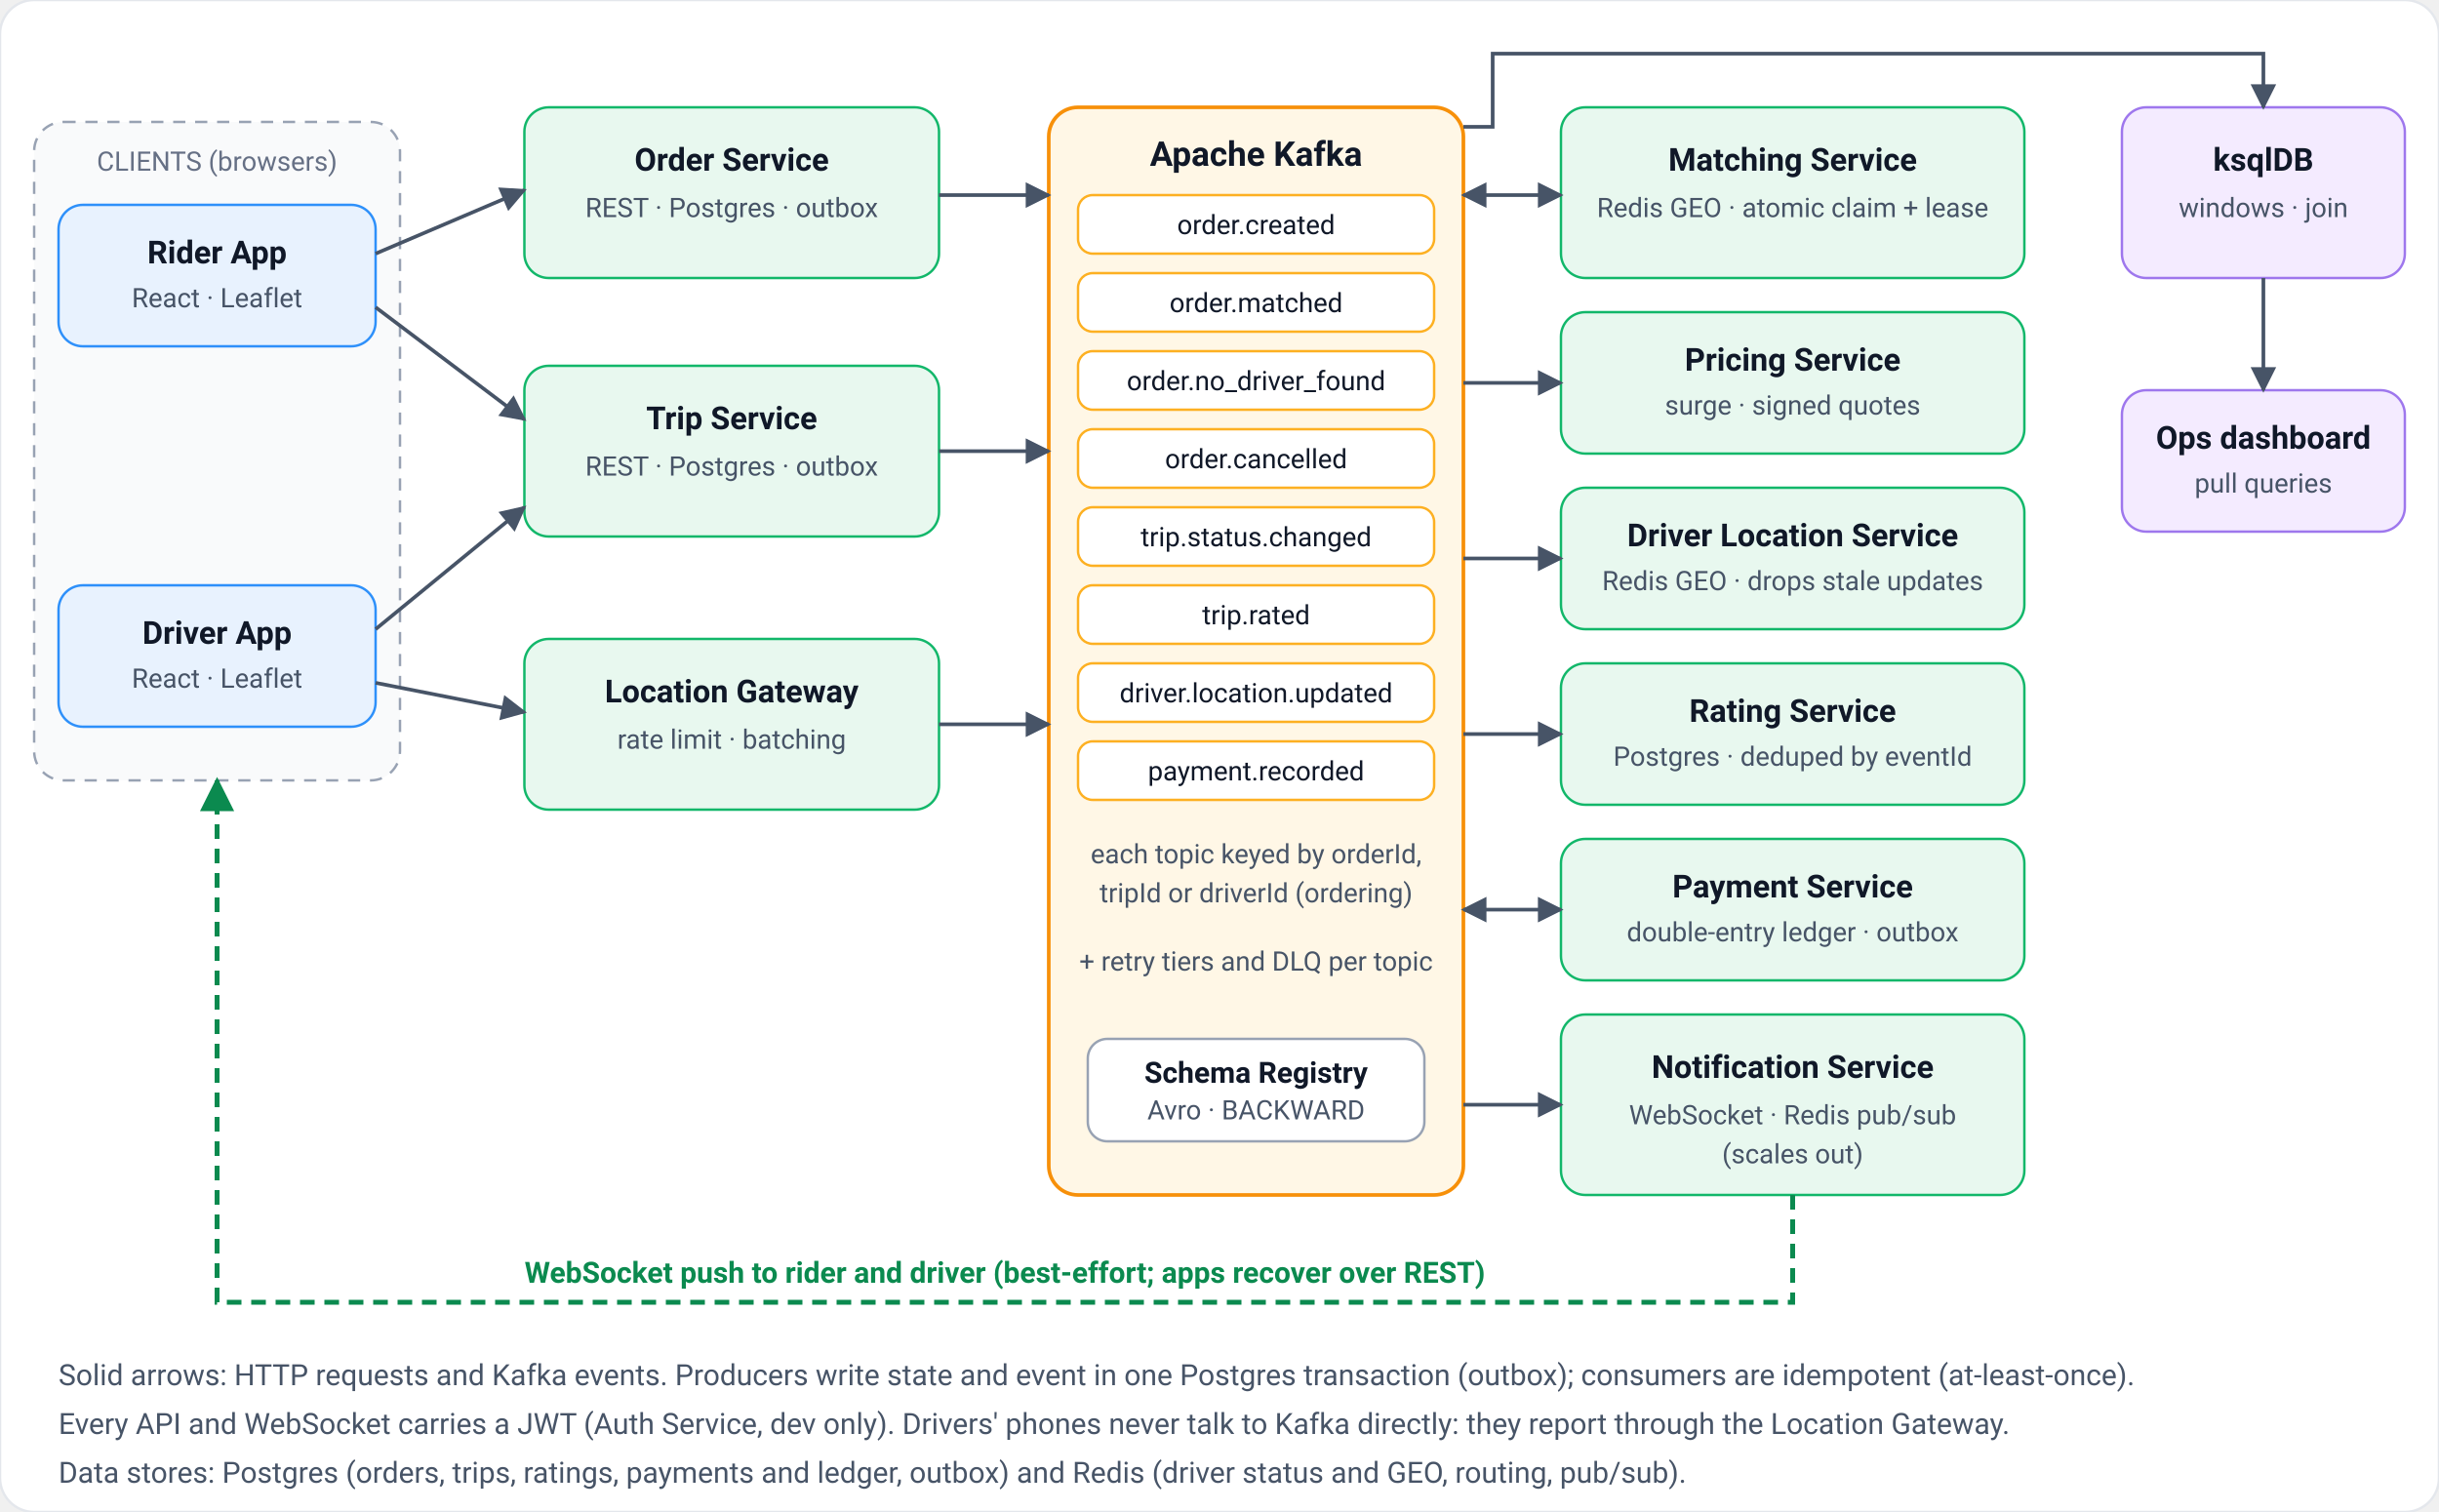
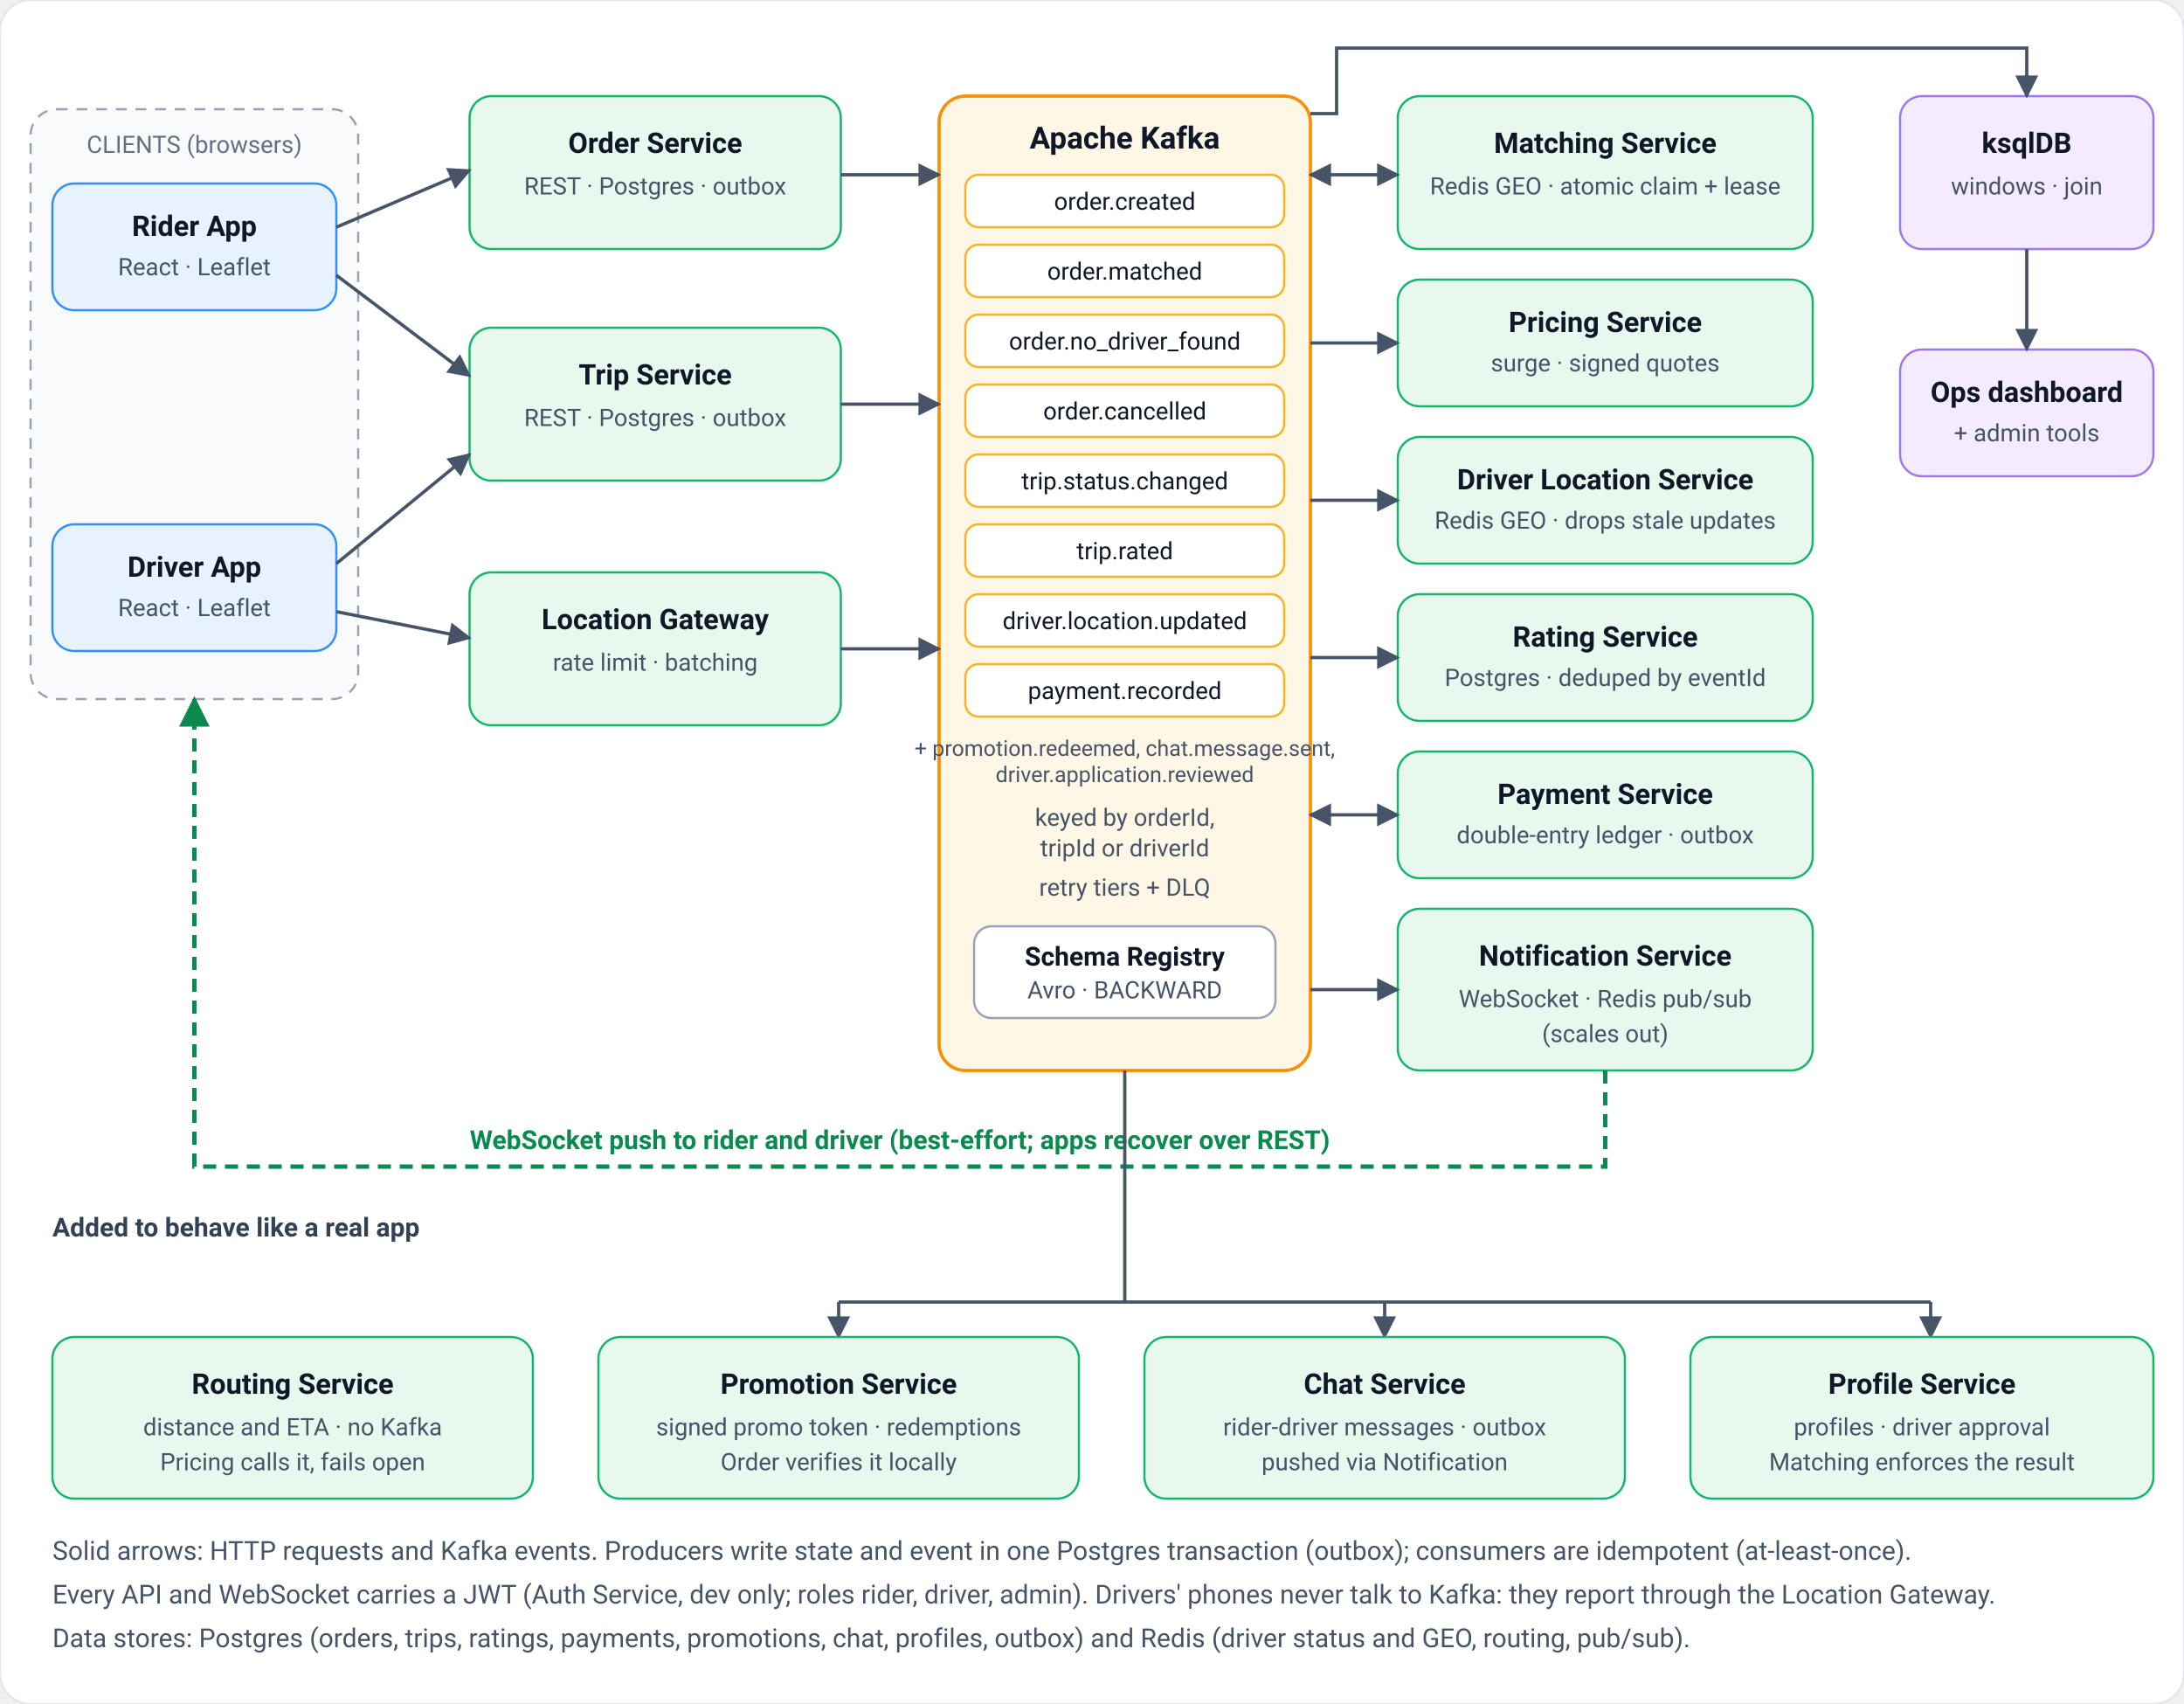
- <svg xmlns="http://www.w3.org/2000/svg" viewBox="0 0 1000 620" role="img" aria-labelledby="t d" font-family="-apple-system, BlinkMacSystemFont, 'Segoe UI', Roboto, sans-serif">
+ <svg xmlns="http://www.w3.org/2000/svg" viewBox="0 0 1000 780" role="img" aria-labelledby="t d" font-family="-apple-system, BlinkMacSystemFont, 'Segoe UI', Roboto, sans-serif">
  <defs>
    <marker id="a" viewBox="0 0 10 10" refX="9" refY="5" markerWidth="7" markerHeight="7" orient="auto-start-reverse">
      <path d="M0 0 L10 5 L0 10 z" fill="#475467" />
    </marker>
    <marker id="w" viewBox="0 0 10 10" refX="9" refY="5" markerWidth="7" markerHeight="7" orient="auto-start-reverse">
      <path d="M0 0 L10 5 L0 10 z" fill="#0b8a4f" />
    </marker>
  </defs>
-   <rect width="1000" height="620" rx="14" fill="#ffffff" stroke="#e4e7ec" />
+   <rect width="1000" height="780" rx="14" fill="#ffffff" stroke="#e4e7ec" />
  <rect x="14" y="50" width="150" height="270" rx="12" fill="#f9fafb" stroke="#98a2b3" stroke-dasharray="5 4" />
  <text x="89" y="70" text-anchor="middle" font-size="11" fill="#667085">CLIENTS (browsers)</text>
  <rect x="24" y="84" width="130" height="58" rx="10" fill="#e8f2fe" stroke="#2e90fa" />
  <text x="89" y="108" text-anchor="middle" font-size="13" font-weight="600" fill="#101828">Rider App</text>
  <text x="89" y="126" text-anchor="middle" font-size="11" fill="#475467">React · Leaflet</text>
  <rect x="24" y="240" width="130" height="58" rx="10" fill="#e8f2fe" stroke="#2e90fa" />
  <text x="89" y="264" text-anchor="middle" font-size="13" font-weight="600" fill="#101828">Driver App</text>
  <text x="89" y="282" text-anchor="middle" font-size="11" fill="#475467">React · Leaflet</text>
  <rect x="215" y="44" width="170" height="70" rx="10" fill="#e8f8ef" stroke="#12b76a" />
  <text x="300" y="70" text-anchor="middle" font-size="13" font-weight="600" fill="#101828">Order Service</text>
  <text x="300" y="89" text-anchor="middle" font-size="11" fill="#475467">REST · Postgres · outbox</text>
  <rect x="215" y="150" width="170" height="70" rx="10" fill="#e8f8ef" stroke="#12b76a" />
  <text x="300" y="176" text-anchor="middle" font-size="13" font-weight="600" fill="#101828">Trip Service</text>
  <text x="300" y="195" text-anchor="middle" font-size="11" fill="#475467">REST · Postgres · outbox</text>
  <rect x="215" y="262" width="170" height="70" rx="10" fill="#e8f8ef" stroke="#12b76a" />
  <text x="300" y="288" text-anchor="middle" font-size="13" font-weight="600" fill="#101828">Location Gateway</text>
  <text x="300" y="307" text-anchor="middle" font-size="11" fill="#475467">rate limit · batching</text>
  <rect x="430" y="44" width="170" height="446" rx="12" fill="#fff7e6" stroke="#f79009" stroke-width="1.5" />
  <text x="515" y="68" text-anchor="middle" font-size="14" font-weight="700" fill="#101828">Apache Kafka</text>
  <g font-size="11" fill="#101828" text-anchor="middle">
    <rect x="442" y="80" width="146" height="24" rx="6" fill="#ffffff" stroke="#fdb022" />
    <text x="515" y="96">order.created</text>
    <rect x="442" y="112" width="146" height="24" rx="6" fill="#ffffff" stroke="#fdb022" />
    <text x="515" y="128">order.matched</text>
    <rect x="442" y="144" width="146" height="24" rx="6" fill="#ffffff" stroke="#fdb022" />
    <text x="515" y="160">order.no_driver_found</text>
    <rect x="442" y="176" width="146" height="24" rx="6" fill="#ffffff" stroke="#fdb022" />
    <text x="515" y="192">order.cancelled</text>
    <rect x="442" y="208" width="146" height="24" rx="6" fill="#ffffff" stroke="#fdb022" />
    <text x="515" y="224">trip.status.changed</text>
    <rect x="442" y="240" width="146" height="24" rx="6" fill="#ffffff" stroke="#fdb022" />
    <text x="515" y="256">trip.rated</text>
    <rect x="442" y="272" width="146" height="24" rx="6" fill="#ffffff" stroke="#fdb022" />
    <text x="515" y="288">driver.location.updated</text>
    <rect x="442" y="304" width="146" height="24" rx="6" fill="#ffffff" stroke="#fdb022" />
    <text x="515" y="320">payment.recorded</text>
  </g>
-   <text x="515" y="354" text-anchor="middle" font-size="11" fill="#475467">each topic keyed by orderId,</text>
-   <text x="515" y="370" text-anchor="middle" font-size="11" fill="#475467">tripId or driverId (ordering)</text>
-   <text x="515" y="398" text-anchor="middle" font-size="11" fill="#475467">+ retry tiers and DLQ per topic</text>
-   <rect x="446" y="426" width="138" height="42" rx="8" fill="#ffffff" stroke="#98a2b3" />
-   <text x="515" y="444" text-anchor="middle" font-size="12" font-weight="600" fill="#101828">Schema Registry</text>
-   <text x="515" y="459" text-anchor="middle" font-size="11" fill="#475467">Avro · BACKWARD</text>
+   <text x="515" y="346" text-anchor="middle" font-size="10" fill="#475467">+ promotion.redeemed, chat.message.sent,</text>
+   <text x="515" y="358" text-anchor="middle" font-size="10" fill="#475467">driver.application.reviewed</text>
+   <text x="515" y="378" text-anchor="middle" font-size="11" fill="#475467">keyed by orderId,</text>
+   <text x="515" y="392" text-anchor="middle" font-size="11" fill="#475467">tripId or driverId</text>
+   <text x="515" y="410" text-anchor="middle" font-size="11" fill="#475467">retry tiers + DLQ</text>
+   <rect x="446" y="424" width="138" height="42" rx="8" fill="#ffffff" stroke="#98a2b3" />
+   <text x="515" y="442" text-anchor="middle" font-size="12" font-weight="600" fill="#101828">Schema Registry</text>
+   <text x="515" y="457" text-anchor="middle" font-size="11" fill="#475467">Avro · BACKWARD</text>
  <rect x="640" y="44" width="190" height="70" rx="10" fill="#e8f8ef" stroke="#12b76a" />
  <text x="735" y="70" text-anchor="middle" font-size="13" font-weight="600" fill="#101828">Matching Service</text>
  <text x="735" y="89" text-anchor="middle" font-size="11" fill="#475467">Redis GEO · atomic claim + lease</text>
  <rect x="640" y="128" width="190" height="58" rx="10" fill="#e8f8ef" stroke="#12b76a" />
  <text x="735" y="152" text-anchor="middle" font-size="13" font-weight="600" fill="#101828">Pricing Service</text>
  <text x="735" y="170" text-anchor="middle" font-size="11" fill="#475467">surge · signed quotes</text>
  <rect x="640" y="200" width="190" height="58" rx="10" fill="#e8f8ef" stroke="#12b76a" />
  <text x="735" y="224" text-anchor="middle" font-size="13" font-weight="600" fill="#101828">Driver Location Service</text>
  <text x="735" y="242" text-anchor="middle" font-size="11" fill="#475467">Redis GEO · drops stale updates</text>
  <rect x="640" y="272" width="190" height="58" rx="10" fill="#e8f8ef" stroke="#12b76a" />
  <text x="735" y="296" text-anchor="middle" font-size="13" font-weight="600" fill="#101828">Rating Service</text>
  <text x="735" y="314" text-anchor="middle" font-size="11" fill="#475467">Postgres · deduped by eventId</text>
  <rect x="640" y="344" width="190" height="58" rx="10" fill="#e8f8ef" stroke="#12b76a" />
  <text x="735" y="368" text-anchor="middle" font-size="13" font-weight="600" fill="#101828">Payment Service</text>
  <text x="735" y="386" text-anchor="middle" font-size="11" fill="#475467">double-entry ledger · outbox</text>
  <rect x="640" y="416" width="190" height="74" rx="10" fill="#e8f8ef" stroke="#12b76a" />
  <text x="735" y="442" text-anchor="middle" font-size="13" font-weight="600" fill="#101828">Notification Service</text>
  <text x="735" y="461" text-anchor="middle" font-size="11" fill="#475467">WebSocket · Redis pub/sub</text>
  <text x="735" y="477" text-anchor="middle" font-size="11" fill="#475467">(scales out)</text>
  <rect x="870" y="44" width="116" height="70" rx="10" fill="#f4ebff" stroke="#9e77ed" />
  <text x="928" y="70" text-anchor="middle" font-size="13" font-weight="600" fill="#101828">ksqlDB</text>
  <text x="928" y="89" text-anchor="middle" font-size="11" fill="#475467">windows · join</text>
  <rect x="870" y="160" width="116" height="58" rx="10" fill="#f4ebff" stroke="#9e77ed" />
  <text x="928" y="184" text-anchor="middle" font-size="13" font-weight="600" fill="#101828">Ops dashboard</text>
-   <text x="928" y="202" text-anchor="middle" font-size="11" fill="#475467">pull queries</text>
+   <text x="928" y="202" text-anchor="middle" font-size="11" fill="#475467">+ admin tools</text>
  <g stroke="#475467" stroke-width="1.5" fill="none" marker-end="url(#a)">
    <path d="M154 104 L215 78" />
    <path d="M154 126 L215 172" />
    <path d="M154 258 L215 208" />
    <path d="M154 280 L215 292" />
    <path d="M385 80 L430 80" />
    <path d="M385 185 L430 185" />
    <path d="M385 297 L430 297" />
    <path d="M600 157 L640 157" />
    <path d="M600 229 L640 229" />
    <path d="M600 301 L640 301" />
    <path d="M600 453 L640 453" />
    <path d="M928 114 L928 160" />
    <path d="M600 52 L612 52 L612 22 L928 22 L928 44" />
  </g>
  <path d="M600 80 L640 80" stroke="#475467" stroke-width="1.5" fill="none" marker-start="url(#a)" marker-end="url(#a)" />
  <path d="M600 373 L640 373" stroke="#475467" stroke-width="1.5" fill="none" marker-start="url(#a)" marker-end="url(#a)" />
  <path d="M735 490 L735 534 L89 534 L89 320" stroke="#0b8a4f" stroke-width="2" stroke-dasharray="6 4" fill="none" marker-end="url(#w)" />
  <text x="412" y="526" text-anchor="middle" font-size="12" font-weight="600" fill="#0b8a4f">WebSocket push to rider and driver (best-effort; apps recover over REST)</text>
-   <text x="24" y="568" font-size="12" fill="#475467">Solid arrows: HTTP requests and Kafka events. Producers write state and event in one Postgres transaction (outbox); consumers are idempotent (at-least-once).</text>
-   <text x="24" y="588" font-size="12" fill="#475467">Every API and WebSocket carries a JWT (Auth Service, dev only). Drivers' phones never talk to Kafka directly: they report through the Location Gateway.</text>
-   <text x="24" y="608" font-size="12" fill="#475467">Data stores: Postgres (orders, trips, ratings, payments and ledger, outbox) and Redis (driver status and GEO, routing, pub/sub).</text>
+   <text x="24" y="566" font-size="12" font-weight="600" fill="#344054">Added to behave like a real app</text>
+   <path d="M515 490 L515 596 M384 596 L884 596" stroke="#475467" stroke-width="1.5" fill="none" />
+   <g stroke="#475467" stroke-width="1.5" fill="none" marker-end="url(#a)">
+     <path d="M384 596 L384 612" />
+     <path d="M634 596 L634 612" />
+     <path d="M884 596 L884 612" />
+   </g>
+   <rect x="24" y="612" width="220" height="74" rx="10" fill="#e8f8ef" stroke="#12b76a" />
+   <text x="134" y="638" text-anchor="middle" font-size="13" font-weight="600" fill="#101828">Routing Service</text>
+   <text x="134" y="657" text-anchor="middle" font-size="11" fill="#475467">distance and ETA · no Kafka</text>
+   <text x="134" y="673" text-anchor="middle" font-size="11" fill="#475467">Pricing calls it, fails open</text>
+   <rect x="274" y="612" width="220" height="74" rx="10" fill="#e8f8ef" stroke="#12b76a" />
+   <text x="384" y="638" text-anchor="middle" font-size="13" font-weight="600" fill="#101828">Promotion Service</text>
+   <text x="384" y="657" text-anchor="middle" font-size="11" fill="#475467">signed promo token · redemptions</text>
+   <text x="384" y="673" text-anchor="middle" font-size="11" fill="#475467">Order verifies it locally</text>
+   <rect x="524" y="612" width="220" height="74" rx="10" fill="#e8f8ef" stroke="#12b76a" />
+   <text x="634" y="638" text-anchor="middle" font-size="13" font-weight="600" fill="#101828">Chat Service</text>
+   <text x="634" y="657" text-anchor="middle" font-size="11" fill="#475467">rider-driver messages · outbox</text>
+   <text x="634" y="673" text-anchor="middle" font-size="11" fill="#475467">pushed via Notification</text>
+   <rect x="774" y="612" width="212" height="74" rx="10" fill="#e8f8ef" stroke="#12b76a" />
+   <text x="880" y="638" text-anchor="middle" font-size="13" font-weight="600" fill="#101828">Profile Service</text>
+   <text x="880" y="657" text-anchor="middle" font-size="11" fill="#475467">profiles · driver approval</text>
+   <text x="880" y="673" text-anchor="middle" font-size="11" fill="#475467">Matching enforces the result</text>
+   <text x="24" y="714" font-size="12" fill="#475467">Solid arrows: HTTP requests and Kafka events. Producers write state and event in one Postgres transaction (outbox); consumers are idempotent (at-least-once).</text>
+   <text x="24" y="734" font-size="12" fill="#475467">Every API and WebSocket carries a JWT (Auth Service, dev only; roles rider, driver, admin). Drivers' phones never talk to Kafka: they report through the Location Gateway.</text>
+   <text x="24" y="754" font-size="12" fill="#475467">Data stores: Postgres (orders, trips, ratings, payments, promotions, chat, profiles, outbox) and Redis (driver status and GEO, routing, pub/sub).</text>
</svg>
